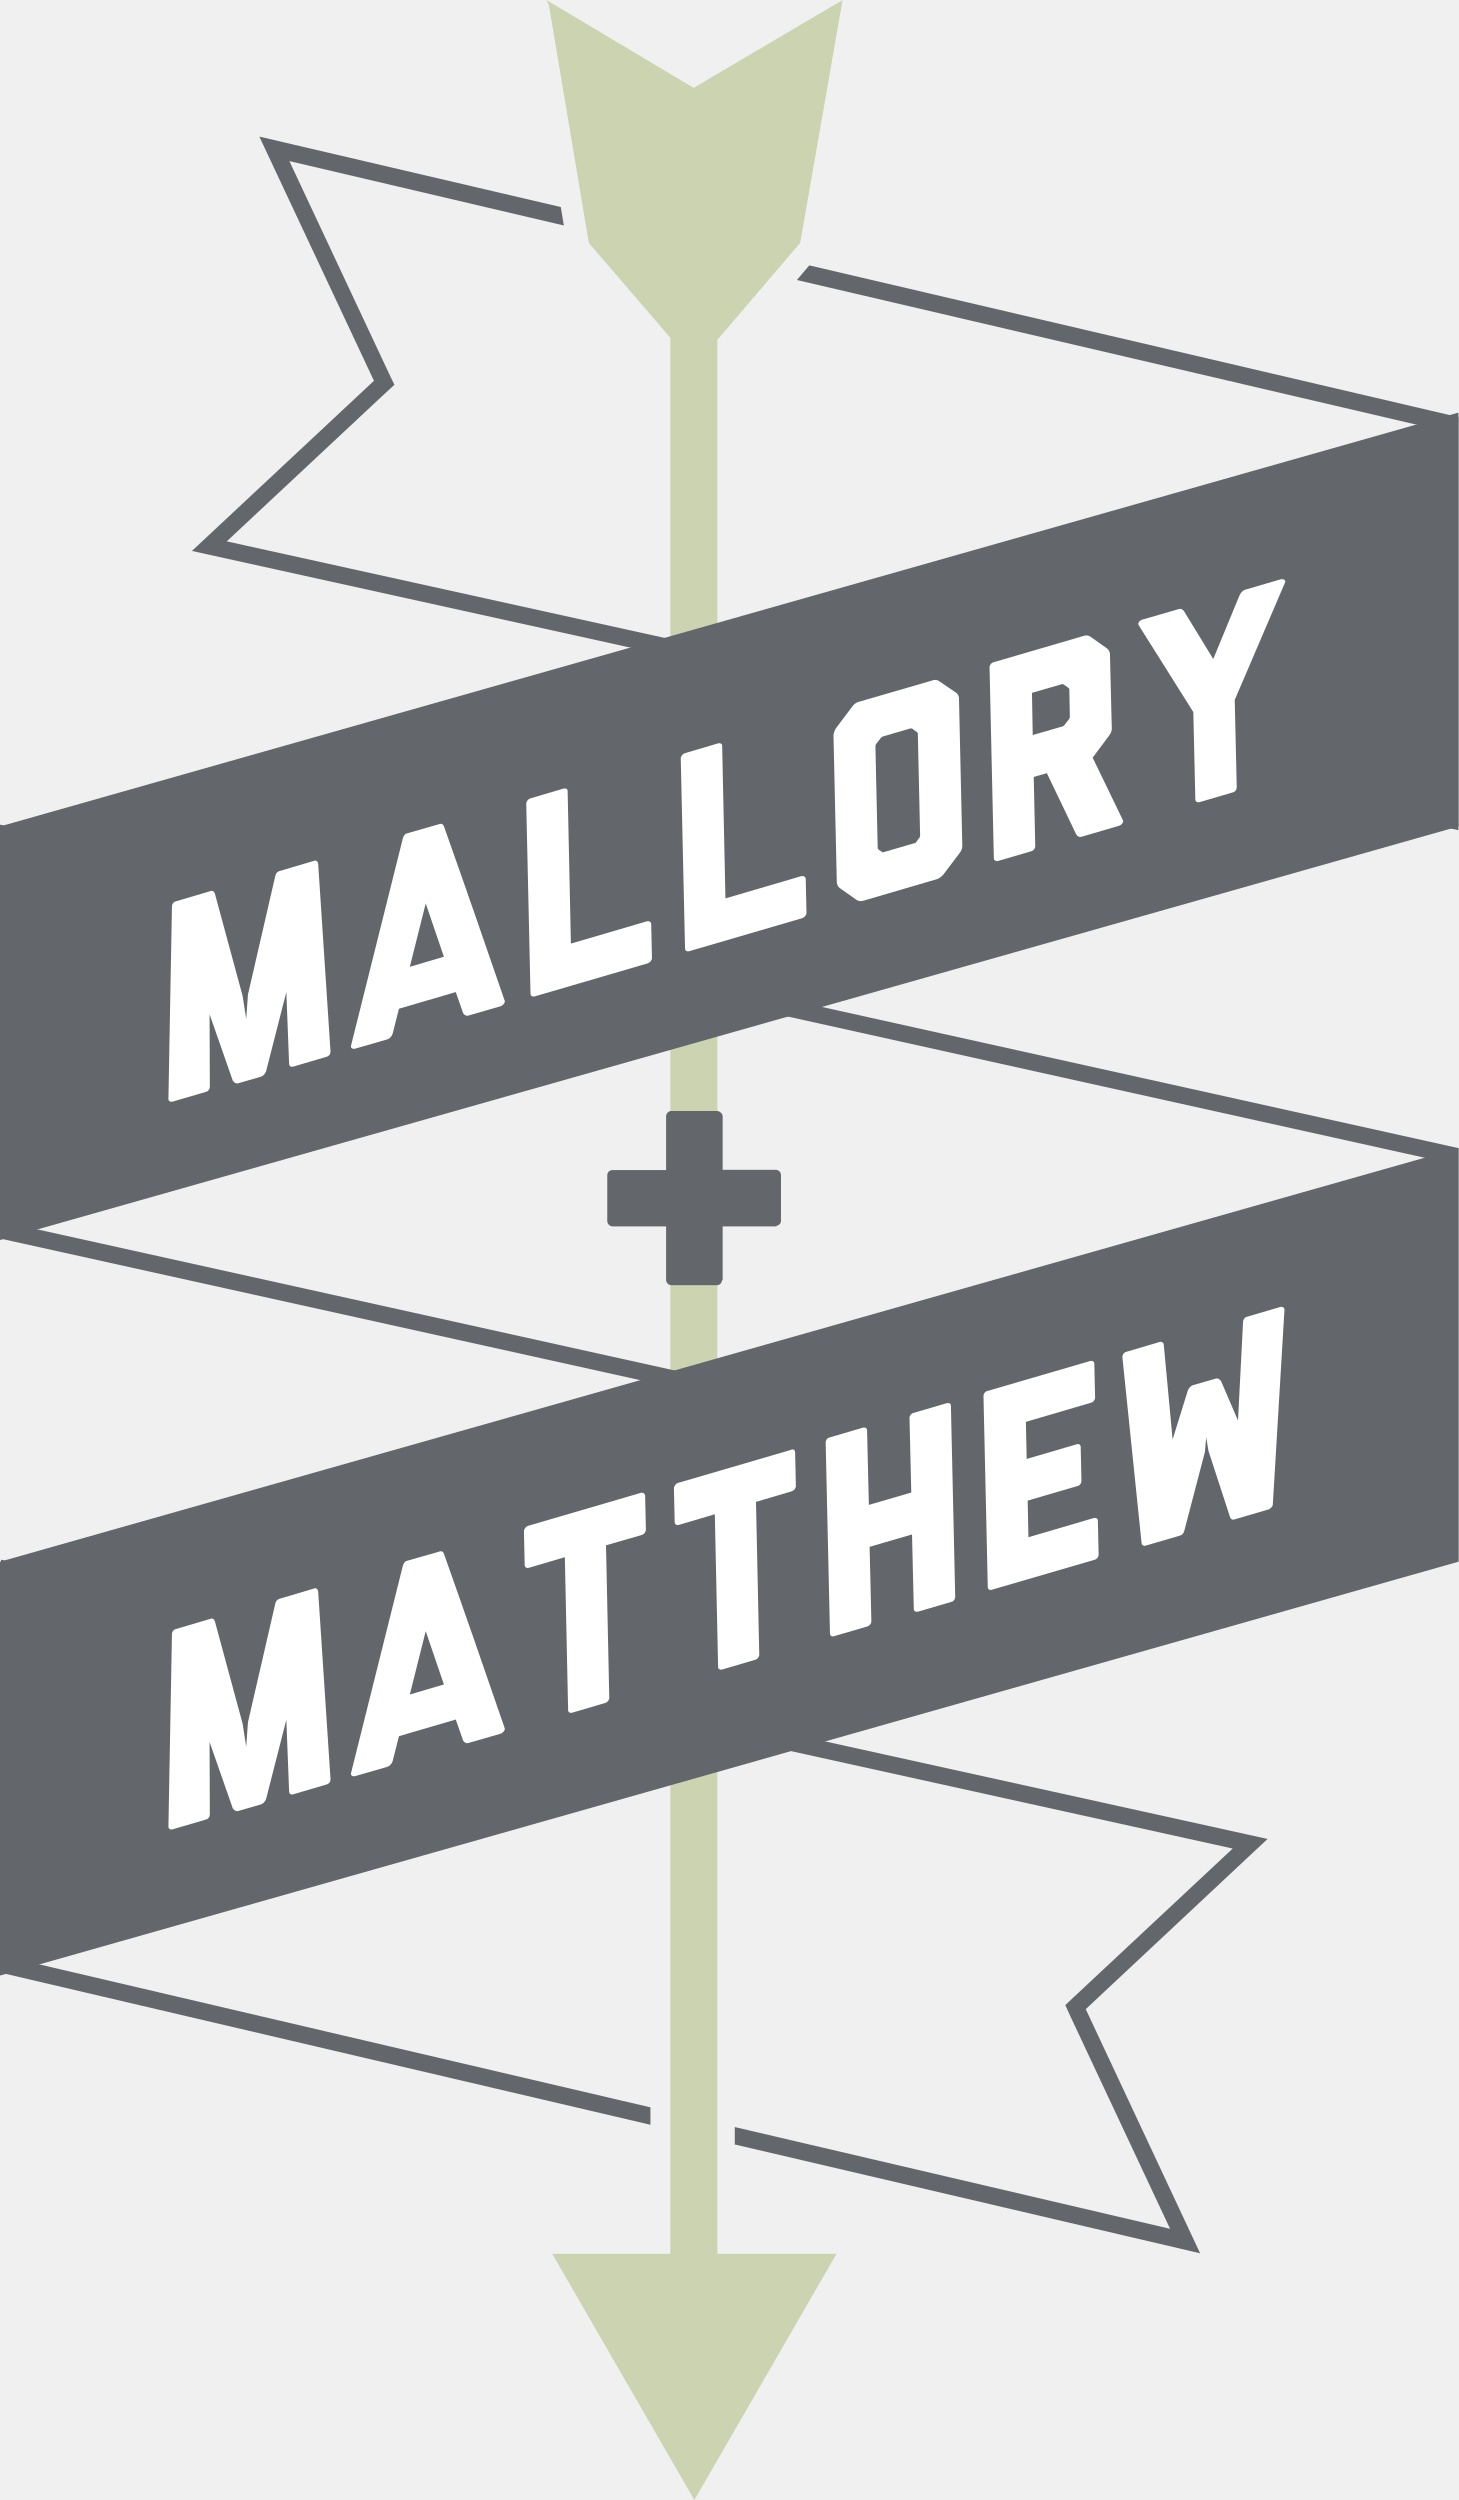
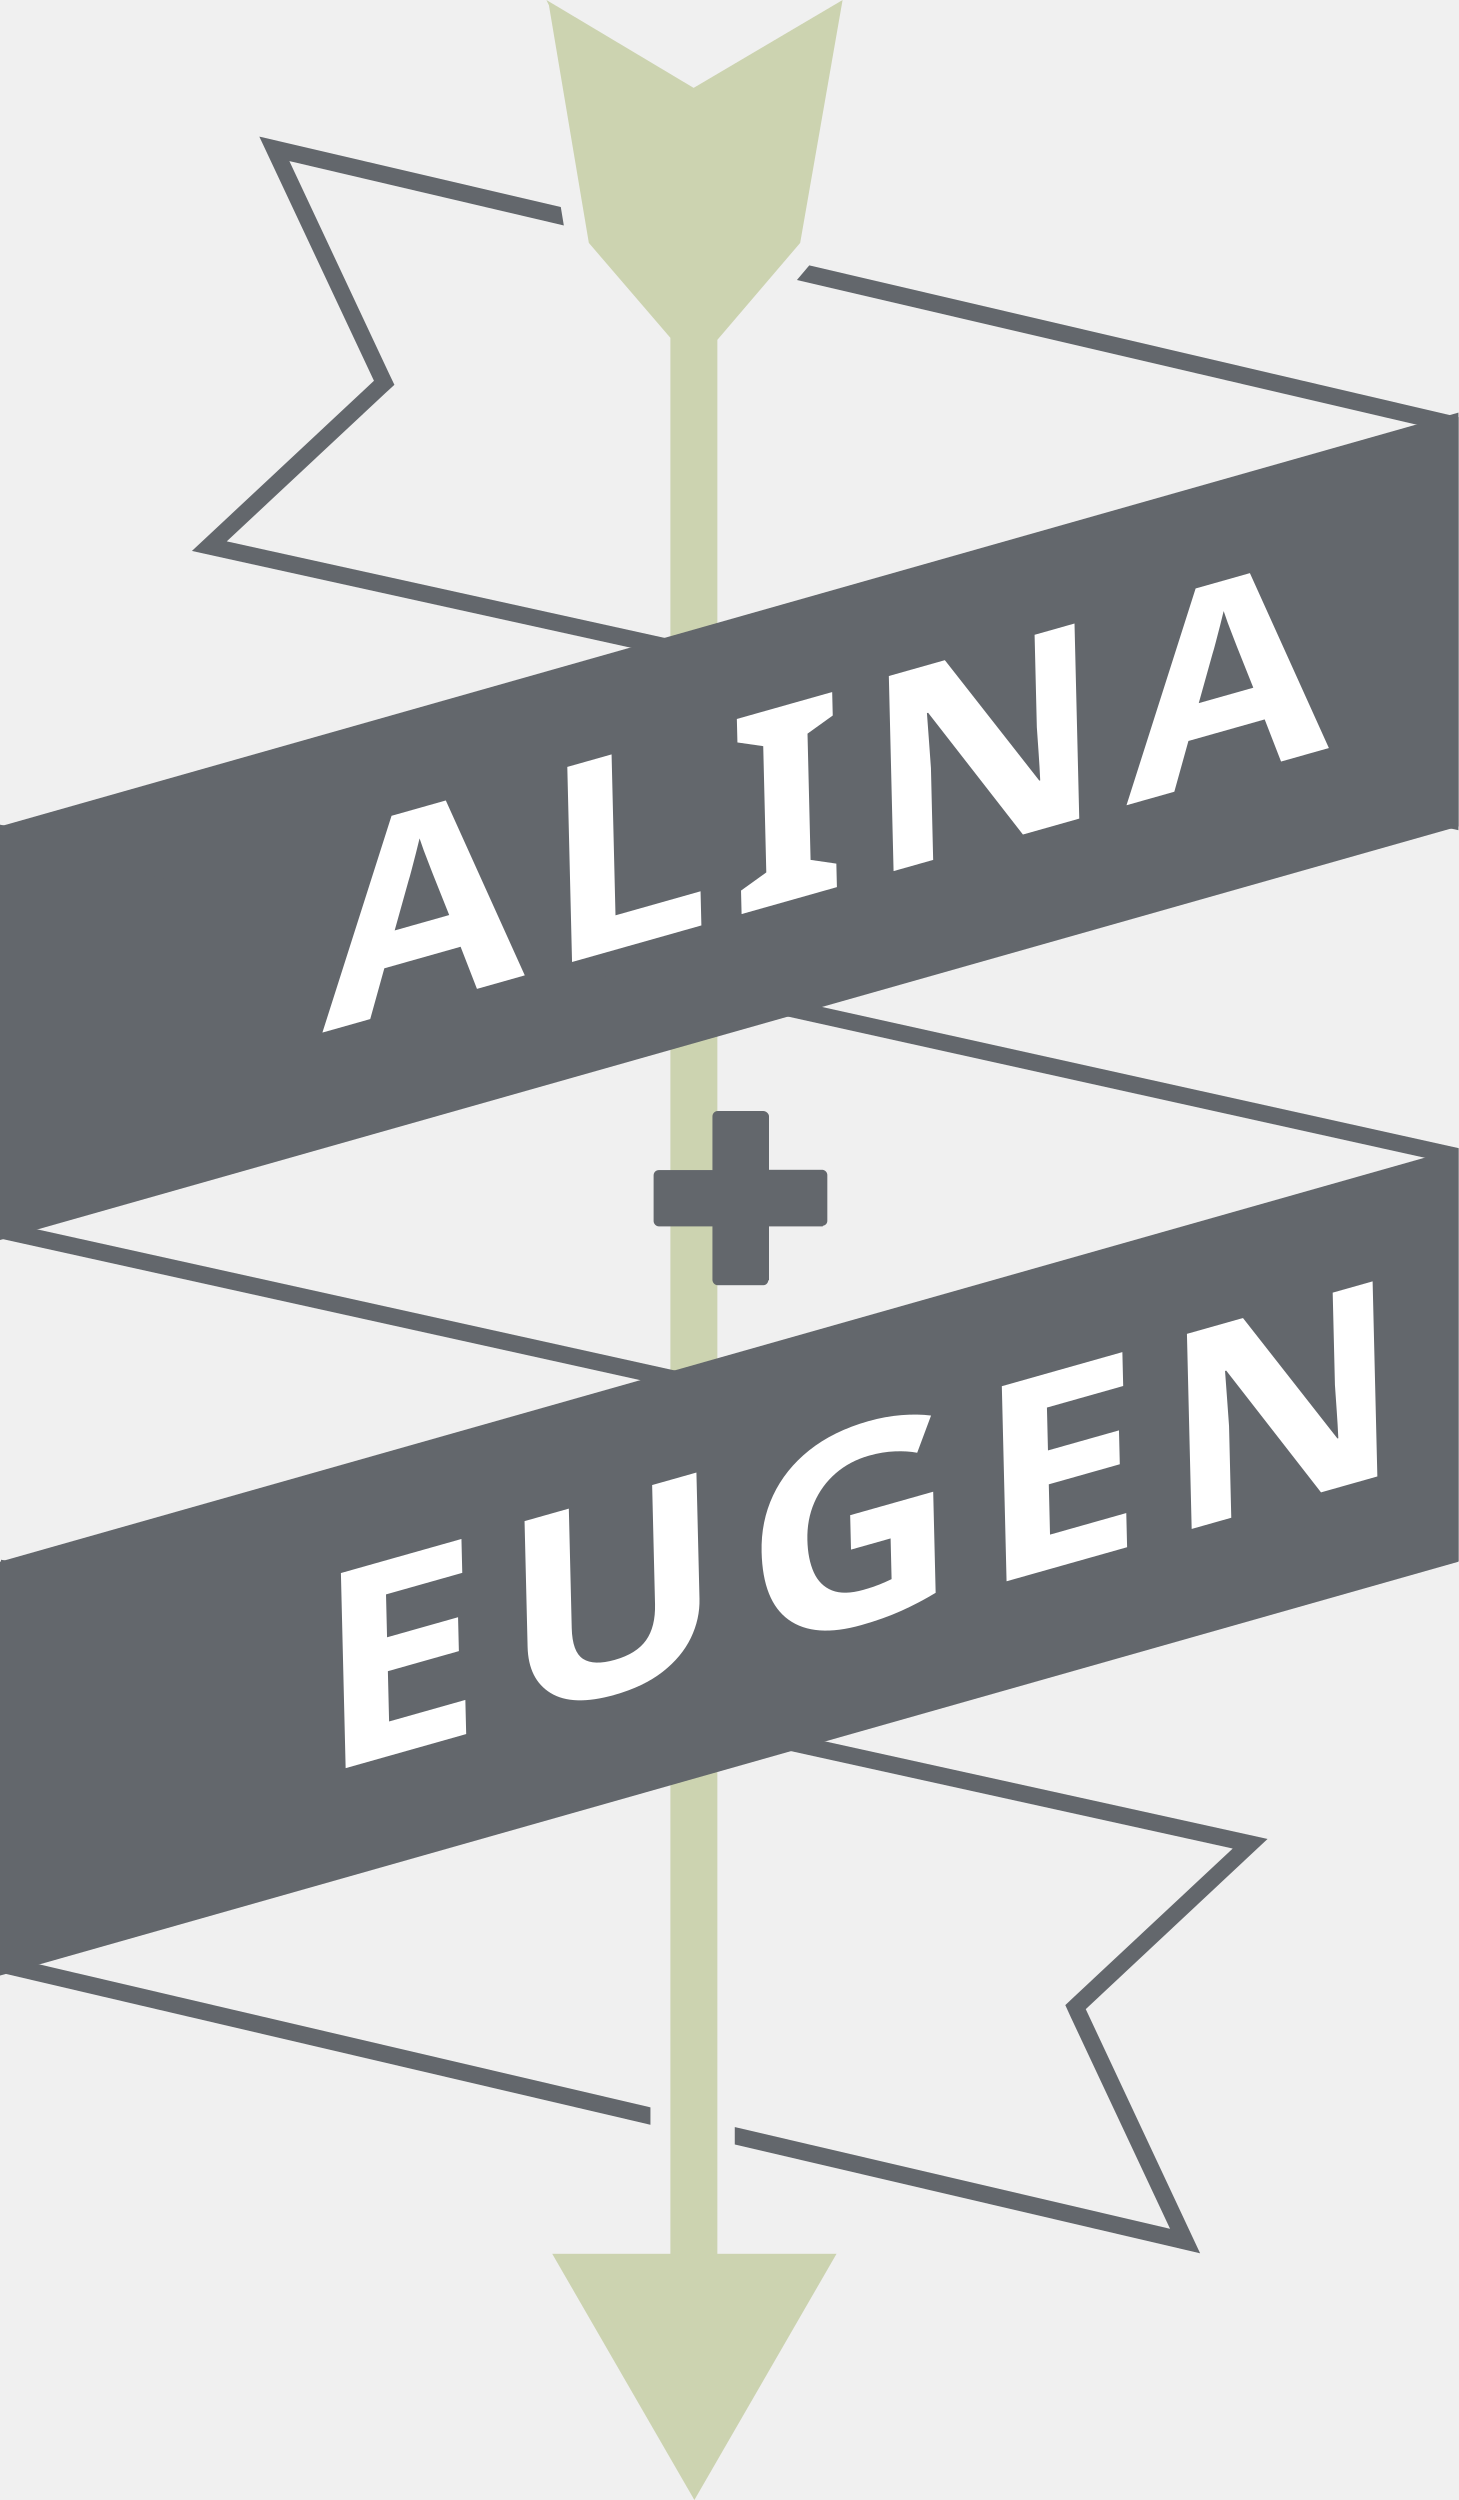
<svg xmlns="http://www.w3.org/2000/svg" xmlns:xlink="http://www.w3.org/1999/xlink" version="1.1" id="Layer_1" x="0px" y="0px" width="577.6px" height="990.1px" viewBox="0 0 577.6 990.1" style="enable-background:new 0 0 577.6 990.1;" xml:space="preserve">
-   <style type="text/css">
- 
+   <defs id="defs57">
+     <clipPath id="SVGID_2_-7">
+       <use xlink:href="#SVGID_1_" style="overflow:visible;" id="use23-4" />
+     </clipPath>
+     <defs id="defs19">
+       <rect y="0" x="0" height="990.1" width="577.6" id="SVGID_1_" />
+     </defs>
+     <clipPath id="SVGID_2_">
+       <use height="100%" width="100%" y="0" x="0" id="use23" style="overflow:visible" xlink:href="#SVGID_1_" />
+     </clipPath>
+   </defs>
+   <style type="text/css" id="style3">
	.st0{fill:#63676C;}
	.st1{fill:#CCD3B0;}
	.st2{clip-path:url(#SVGID_2_);fill:#FFFFFF;}
	.st3{clip-path:url(#SVGID_2_);fill:#63676C;}
- 
</style>
-   <polygon class="st1" points="274.7,34.8 216.4,0 217.4,2.1 233.2,96.2 265.5,133.8 265.5,892.6 218.7,892.6 275,990.1 331.3,892.6   284.1,892.6 284.1,134.6 316.9,96.2 333.7,0 " />
-   <polygon class="st0" points="0.4,781.3 257.6,841.5 257.6,834.6 7.1,776 7.1,626 488.2,732.1 425.4,790.8 421.9,794.1 423.9,798.5   463.4,882.7 291,842.4 291,849.3 475.3,892.4 430,795.7 502,728.3 0.4,617.7 " />
-   <polygon class="st0" points="148.1,150.8 76,218.2 577.6,328.8 577.6,165.2 320.5,105.1 315.6,110.9 570.9,170.5 570.9,320.5   89.8,214.4 152.6,155.7 156.2,152.4 154.1,148 114.6,63.8 223.3,89.3 222.1,82 102.7,54.1 " />
-   <polygon class="st0" points="0,327.3 0,491.1 577.6,327.3 577.6,163.4 " />
-   <polygon class="st0" points="0,618.5 0,782.4 577.6,618.5 577.6,454.7 " />
-   <path class="st0" d="M6.7,485.1V334.9L570.9,460V610L6.7,485.1z M0,490.5l577.6,127.8V454.7L0,326.6V490.5z" />
-   <g>
-     <defs>
-       <rect id="SVGID_1_" width="577.6" height="990.1" />
-     </defs>
-     <clipPath id="SVGID_2_">
-       <use xlink:href="#SVGID_1_" style="overflow:visible;" />
-     </clipPath>
-     <path class="st2" d="M130.9,704.7c0,0.9-0.6,1.8-1.5,2l-13.2,3.9c-0.9,0.3-1.7-0.2-1.7-1.1l-1.1-28.4l-8,31.3   c-0.3,0.9-1.1,1.9-2,2.2l-9,2.6c-0.9,0.3-1.7-0.3-2.2-1l-9.2-26.3l0.1,28.7c0,0.9-0.6,1.8-1.5,2l-13.3,3.9   c-0.8,0.2-1.6-0.2-1.6-1.1l1.4-76.2l0-0.3c0.1-0.5,0.3-0.9,0.6-1.2c0.1,0,0.1,0,0.2-0.2c0.1,0,0.2-0.1,0.3-0.2l14.2-4.2   c0.9-0.3,1.4,0.2,1.7,1l11,40.6l1.4,9.1l0.7-9.7l10.8-46.9c0.2-1.1,0.8-1.7,1.6-2l14.2-4.2c0.1,0.1,0.2,0,0.3,0   c0,0.1,0.1,0.1,0.1,0.1c0.3,0.1,0.6,0.4,0.7,0.8l0,0.2c0,0,0.1,0,0.1,0.1L130.9,704.7z" />
-     <path class="st2" d="M199.9,684.5c0.2,0.7-0.7,1.8-1.6,2.1l-12.8,3.7c-0.9,0.3-1.7-0.3-2.1-1l-2.9-8.3l-22.5,6.6l-2.5,9.9   c-0.3,0.9-1.1,1.9-2,2.2l-12.8,3.7c-0.9,0.3-1.9-0.2-1.7-1.1l20.5-82l0-0.1c0.4-1.1,0.8-1.8,1.5-2l4.9-1.4l3.5-1l4.9-1.4   c0.8-0.2,1.2,0.2,1.6,1.1l0,0.1C184,638.4,192,661.5,199.9,684.5 M175.8,667.1l-7.2-21.1l-6.3,25.1L175.8,667.1z" />
-     <path class="st2" d="M255.5,592.5l0.3,13.3c0,0.9-0.7,1.8-1.6,2.1L240,612l1.3,60.6c-0.1,0.8-0.8,1.6-1.5,1.8l-13.2,3.9   c-0.8,0.2-1.5-0.1-1.6-0.9l-1.3-60.7l-14.2,4.2c-0.9,0.3-1.7-0.2-1.7-1.1l-0.3-13.3c0-0.9,0.7-1.9,1.6-2.2l44.8-13.1   C254.7,591,255.5,591.6,255.5,592.5" />
-     <path class="st2" d="M314.9,575.2l0.3,13.3c0,0.9-0.7,1.8-1.6,2.1l-14.2,4.2l1.3,60.7c-0.1,0.8-0.8,1.6-1.5,1.8l-13.2,3.9   c-0.8,0.2-1.5-0.1-1.6-0.9l-1.3-60.6l-14.2,4.2c-0.9,0.3-1.7-0.2-1.7-1.1l-0.3-13.3c0-0.9,0.7-1.9,1.6-2.2l44.8-13.1   C314.1,573.7,314.9,574.3,314.9,575.2" />
-     <path class="st2" d="M376.6,556.8l1.7,75.6c0,0.9-0.6,1.8-1.5,2l-13.3,3.9c-0.8,0.2-1.6-0.2-1.6-1.1l-0.7-29.5l-16.8,4.9l0.7,29.5   c0,0.9-0.8,1.8-1.5,2l-13.3,3.9c-0.9,0.3-1.6-0.2-1.6-1.1l-1.7-75.6c0-0.9,0.6-1.8,1.5-2l13.3-3.9c0.8-0.2,1.6,0.2,1.6,1.1   l0.7,29.5l16.8-4.9l-0.7-29.5c0-0.9,0.7-1.8,1.5-2l13.3-3.9C375.9,555.5,376.6,555.9,376.6,556.8" />
-     <path class="st2" d="M406.6,577.8l19.8-5.8c0.9-0.3,1.6,0.2,1.6,1.1l0.3,13.4c0,0.9-0.6,1.8-1.5,2l-19.8,5.8l0.3,14.5l25.9-7.6   c0.8-0.2,1.6,0.2,1.6,1.1l0.3,13.4c0,0.9-0.7,1.8-1.5,2l-40.8,11.9c-0.9,0.3-1.6-0.2-1.6-1.1l-1.7-75.6c0-0.9,0.6-1.8,1.5-2   l40.8-11.9c0.8-0.2,1.6,0.2,1.6,1.1l0.3,13.4c0,0.9-0.7,1.8-1.5,2l-25.9,7.6L406.6,577.8z" />
-     <path class="st2" d="M504.1,595.6l0,0.3c-0.1,0.5-0.3,0.9-0.7,1.2c-0.1,0-0.1,0.1-0.2,0.2c0,0-0.1,0.1-0.3,0.2c0,0-0.1,0.1-0.2,0.2   l-14,4.1c-0.8,0.2-1.4-0.3-1.6-1.1l-8.5-26.1l-0.9-5.4l-0.5,5.8l-8.1,31c-0.3,1.1-0.7,1.8-1.6,2.1l-14,4.1c-0.1,0-0.1-0.1-0.2,0   c-0.1,0-0.2,0-0.3,0c-0.1,0-0.1-0.1-0.1-0.1c-0.5-0.1-0.7-0.4-0.7-0.8c-0.1,0-0.1-0.1-0.1-0.1l0-0.2l-7.6-73.6c0-0.8,0.6-1.8,1.5-2   l13.2-3.9c0.9-0.3,1.7,0.3,1.7,1.1l3.5,37.5l6-19.3c0.3-0.9,1.1-1.9,2-2.2l9-2.6c0.9-0.3,1.7,0.3,2.2,1l6.7,15.6l2-39.1   c0-0.8,0.6-1.8,1.5-2l13.3-3.9c0.8-0.2,1.6,0.3,1.6,1.1L504.1,595.6z" />
-     <path class="st2" d="M130.9,416.5c0,0.9-0.6,1.8-1.5,2l-13.2,3.9c-0.9,0.3-1.7-0.2-1.7-1.1l-1.1-28.4l-8,31.3   c-0.3,0.9-1.1,1.9-2,2.2l-9,2.6c-0.9,0.3-1.7-0.3-2.2-1l-9.2-26.3l0.1,28.7c0,0.9-0.6,1.8-1.5,2l-13.3,3.9   c-0.8,0.2-1.6-0.2-1.6-1.1l1.4-76.2l0-0.3c0.1-0.5,0.3-0.9,0.6-1.2c0.1,0,0.1,0,0.2-0.2c0.1,0,0.2-0.1,0.3-0.2l14.2-4.2   c0.9-0.3,1.4,0.2,1.7,1l11,40.6l1.4,9.1l0.7-9.7l10.8-46.9c0.2-1.1,0.8-1.7,1.6-2l14.2-4.2c0.1,0.1,0.2,0,0.3,0   c0,0.1,0.1,0.1,0.1,0.1c0.3,0.1,0.6,0.4,0.7,0.8l0,0.2c0,0,0.1,0,0.1,0.1L130.9,416.5z" />
-     <path class="st2" d="M199.9,396.4c0.2,0.7-0.7,1.8-1.6,2.1l-12.8,3.7c-0.9,0.3-1.7-0.3-2.1-1l-2.9-8.3l-22.5,6.6l-2.5,9.9   c-0.3,0.9-1.1,1.9-2,2.2l-12.8,3.7c-0.9,0.3-1.9-0.2-1.7-1.1l20.5-82l0-0.1c0.4-1.1,0.8-1.8,1.5-2l4.9-1.4l3.5-1l4.9-1.4   c0.8-0.2,1.2,0.2,1.6,1.1l0,0.1C184,350.3,192,373.4,199.9,396.4 M175.8,378.9l-7.2-21.1l-6.3,25.1L175.8,378.9z" />
-     <path class="st2" d="M257.9,366l0.3,13.4c0,0.9-0.8,1.8-1.6,2.1l-44.8,13.1c-0.9,0.3-1.7-0.2-1.7-1.1l-1.7-75.6l0.1,0   c0.1-0.7,0.8-1.5,1.5-1.7l13.2-3.9c0.8-0.2,1.5,0.1,1.6,0.8l1.3,60.6l30-8.8C257.1,364.6,257.9,365.2,257.9,366" />
-     <path class="st2" d="M319.1,348.1l0.3,13.4c0,0.9-0.8,1.8-1.6,2.1l-44.8,13.1c-0.9,0.3-1.7-0.2-1.7-1.1l-1.7-75.6l0.1,0   c0.1-0.7,0.8-1.5,1.5-1.7l13.2-3.9c0.8-0.2,1.5,0.1,1.6,0.8l1.3,60.6l30-8.8C318.3,346.8,319.1,347.3,319.1,348.1" />
-     <path class="st2" d="M381.1,334.6c0,0,0.3,1.5-1.1,3.3l-6.2,8.2c-1.3,1.7-2.8,2.1-2.8,2.1l-29,8.5c0,0-1.6,0.6-2.9-0.4l-6.4-4.5   c-1.4-1-1.3-2.6-1.3-2.6l-1.3-57.8c0,0-0.1-1.5,1.2-3.3l6.1-8.1c1.3-1.9,2.9-2.1,2.9-2.1l28.9-8.4c0,0,1.6-0.7,2.9,0.4l6.5,4.4   c1.4,1,1.2,2.6,1.2,2.6L381.1,334.6z M349.6,291.7c-0.1,0-0.4,0.1-0.7,0.5l-1.9,2.4c-0.3,0.5-0.3,1-0.3,1l0.9,40.2   c0,0.2,0.1,0.4,0.4,0.7l1.6,1.1l13-3.8l1.5-2c0.3-0.4,0.3-0.7,0.3-0.9l-0.9-40.2c0,0,0.1-0.5-0.4-0.8l-1.8-1.3   c-0.3-0.2-0.7-0.1-0.8-0.1L349.6,291.7z" />
-     <path class="st2" d="M440.3,288.1c0,0,0.3,1.5-1.1,3.3l-6.2,8.3l-0.3,0.3l12.1,25c0.2,0.7-0.7,1.8-1.5,2l-15,4.4   c-0.9,0.3-1.7-0.3-2.1-1l-11.6-24.2l-5.2,1.5l0.6,27.4c0,0.8-0.6,1.8-1.5,2l-13.3,3.9c-0.8,0.2-1.6-0.3-1.6-1.1l-1.7-75.6   c0-0.9,0.7-1.8,1.5-2l35.6-10.4c0,0,1.6-0.7,2.9,0.3l6.5,4.6c1.4,1,1.2,2.8,1.2,2.8L440.3,288.1z M409,291.1l11.8-3.4   c0.1,0,0.4-0.1,0.8-0.6l1.8-2.3c0.4-0.6,0.3-1,0.3-1l-0.2-10.6c0,0,0.1-0.5-0.4-0.8l-1.8-1.3c-0.5-0.3-0.9-0.1-0.9-0.1l-11.7,3.4   L409,291.1z" />
-     <path class="st2" d="M509,230.5c-0.2,0.5-0.3,0.9-0.5,1.2L489,277.2l0.8,34.6c0,0.9-0.6,1.8-1.5,2l-13.3,3.9   c-0.8,0.2-1.6-0.2-1.6-1.1l-0.8-34.6l-21.2-33.7c-0.1-0.2-0.3-0.5-0.5-0.9c-0.4-0.7,0.6-1.8,1.5-2l14.5-4.2c0.9-0.3,1.7,0.3,2.1,1   l11.5,18.8l10.4-25.2c0.4-0.9,1.2-1.9,2.1-2.2l14.3-4.2C508.1,229.2,509.2,229.7,509,230.5" />
-     <path class="st3" d="M263.8,463.3v-21.2c0-1.1,0.9-2.1,2.1-2.1h18c1.2,0,2.3,1.1,2.3,2.1v21.2h21.3c1.1,0.2,1.8,1.1,1.8,2.1v18.1   c0,1.1-0.8,1.8-1.8,2v0.2h-21.3V507H286c-0.2,1.1-0.9,2-2.1,2h-18c-1.1,0-2-0.9-2.1-2v-21.3h-21.2c-1.2,0-2.1-1.1-2.1-2.1v-18.1   c0-1.2,0.9-2.1,2.1-2.1H263.8z" />
-   </g>
+   <polygon class="st1" points="274.7,34.8 216.4,0 217.4,2.1 233.2,96.2 265.5,133.8 265.5,892.6 218.7,892.6 275,990.1 331.3,892.6   284.1,892.6 284.1,134.6 316.9,96.2 333.7,0 " id="polygon5" />
+   <polygon class="st0" points="0.4,781.3 257.6,841.5 257.6,834.6 7.1,776 7.1,626 488.2,732.1 425.4,790.8 421.9,794.1 423.9,798.5   463.4,882.7 291,842.4 291,849.3 475.3,892.4 430,795.7 502,728.3 0.4,617.7 " id="polygon7" />
+   <polygon class="st0" points="148.1,150.8 76,218.2 577.6,328.8 577.6,165.2 320.5,105.1 315.6,110.9 570.9,170.5 570.9,320.5   89.8,214.4 152.6,155.7 156.2,152.4 154.1,148 114.6,63.8 223.3,89.3 222.1,82 102.7,54.1 " id="polygon9" />
+   <polygon class="st0" points="0,327.3 0,491.1 577.6,327.3 577.6,163.4 " id="polygon11" />
+   <polygon class="st0" points="0,618.5 0,782.4 577.6,618.5 577.6,454.7 " id="polygon13" />
+   <path class="st0" d="M6.7,485.1V334.9L570.9,460V610L6.7,485.1z M0,490.5l577.6,127.8V454.7L0,326.6V490.5z" id="path15" />
+   <path style="fill:#63676c" clip-path="url(#SVGID_2_)" id="path53" d="m 263.8,463.3 0,-21.2 c 0,-1.1 0.9,-2.1 2.1,-2.1 l 18,0 c 1.2,0 2.3,1.1 2.3,2.1 l 0,21.2 21.3,0 c 1.1,0.2 1.8,1.1 1.8,2.1 l 0,18.1 c 0,1.1 -0.8,1.8 -1.8,2 l 0,0.2 -21.3,0 0,21.3 -0.2,0 c -0.2,1.1 -0.9,2 -2.1,2 l -18,0 c -1.1,0 -2,-0.9 -2.1,-2 l 0,-21.3 -21.2,0 c -1.2,0 -2.1,-1.1 -2.1,-2.1 l 0,-18.1 c 0,-1.2 0.9,-2.1 2.1,-2.1 l 21.2,0 z" class="st3" transform="translate(18.35461,0)" />
+   <text xml:space="preserve" style="font-style:normal;font-weight:normal;font-size:40px;line-height:125%;font-family:sans-serif;letter-spacing:0px;word-spacing:0px;fill:#ffffff;fill-opacity:1;stroke:none;stroke-width:1px;stroke-linecap:butt;stroke-linejoin:miter;stroke-opacity:1;" x="105.184" y="763.008" id="text3387" transform="matrix(1.032549,-0.2919266,0.02336287,0.9618721,0,0)">
+     <tspan id="tspan3389" x="105.184" y="763.008" style="font-style:normal;font-variant:normal;font-weight:bold;font-stretch:normal;font-size:112.5px;font-family:Liberator;-inkscape-font-specification:'Liberator Bold';letter-spacing:8px;word-spacing:0px;fill:#ffffff;" dx="0" rotate="0 0 0 0 0 0">EUGEN</tspan>
+   </text>
+   <text xml:space="preserve" style="font-style:normal;font-weight:normal;font-size:40px;line-height:125%;font-family:sans-serif;letter-spacing:0px;word-spacing:0px;fill:#ffffff;fill-opacity:1;stroke:none;stroke-width:1px;stroke-linecap:butt;stroke-linejoin:miter;stroke-opacity:1" x="113.262" y="459.53" id="text3387-2" transform="matrix(1.032549,-0.2919266,0.02336287,0.9618721,0,0)">
+     <tspan id="tspan3389-8" x="113.262" y="459.53" style="font-style:normal;font-variant:normal;font-weight:bold;font-stretch:normal;font-size:112.5px;font-family:Liberator;-inkscape-font-specification:'Liberator Bold';letter-spacing:8px;word-spacing:0px;fill:#ffffff" rotate="0 0 0 0 0 0">ALINA</tspan>
+   </text>
</svg>
